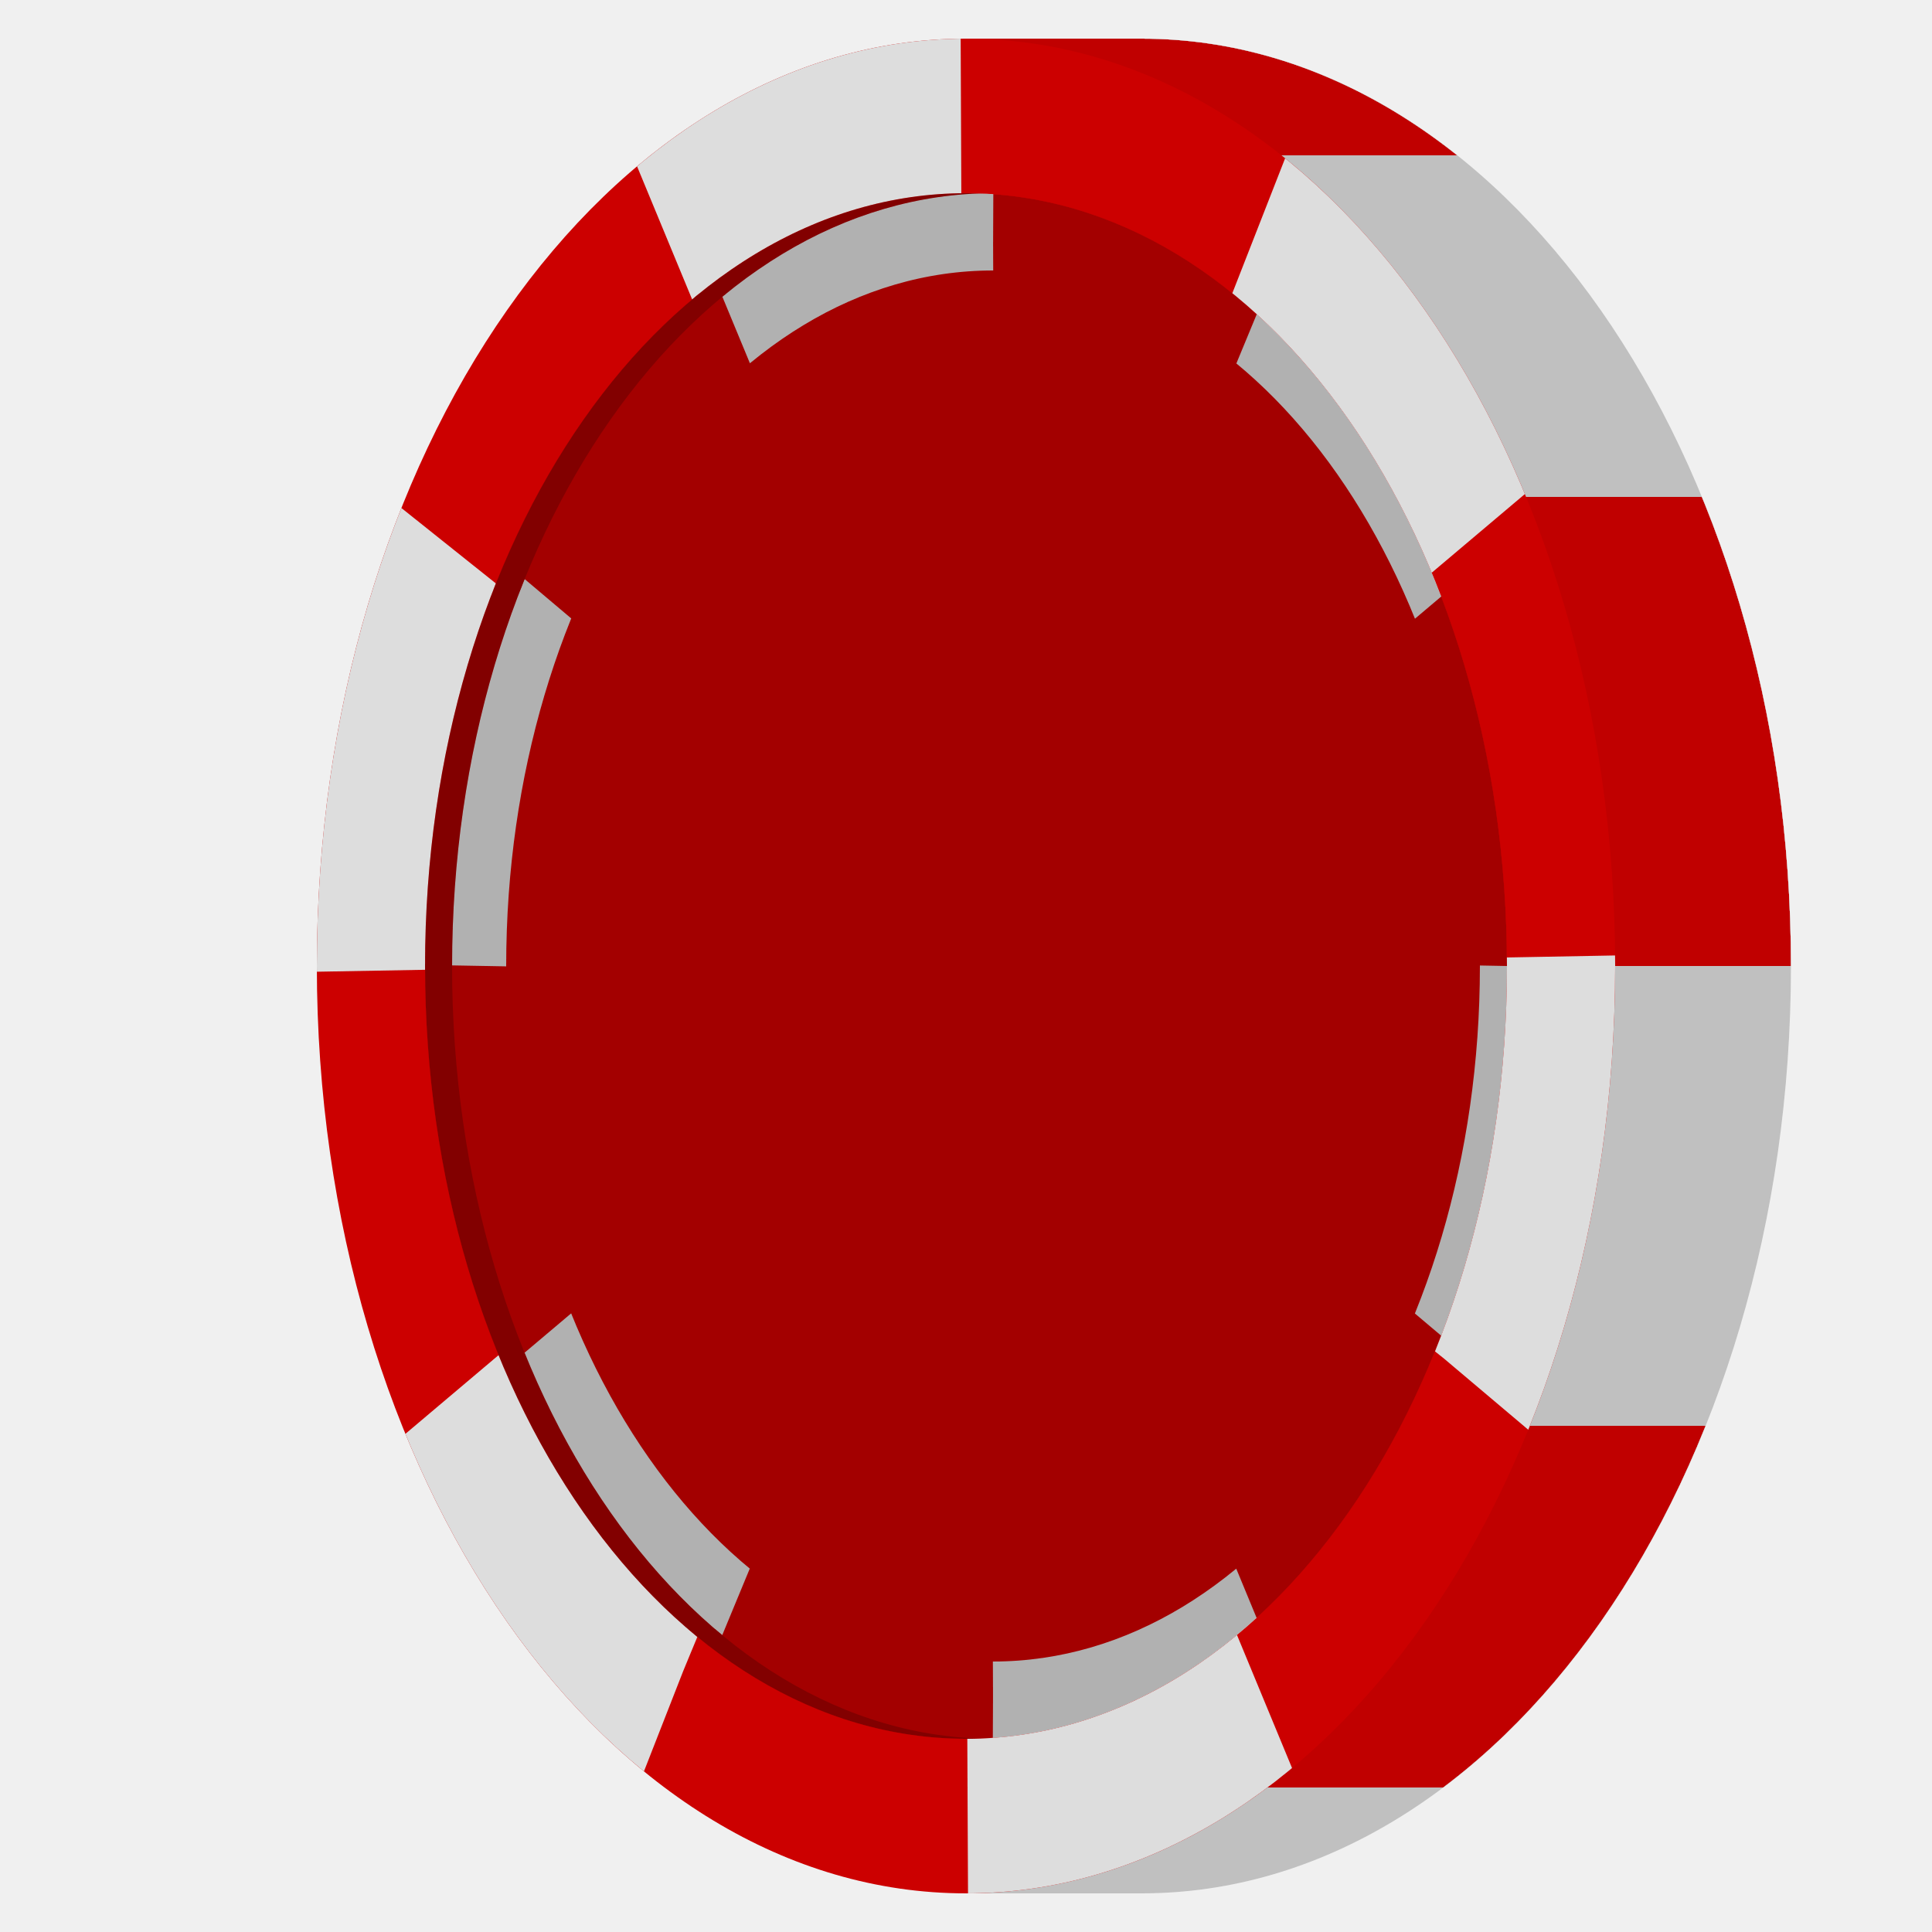
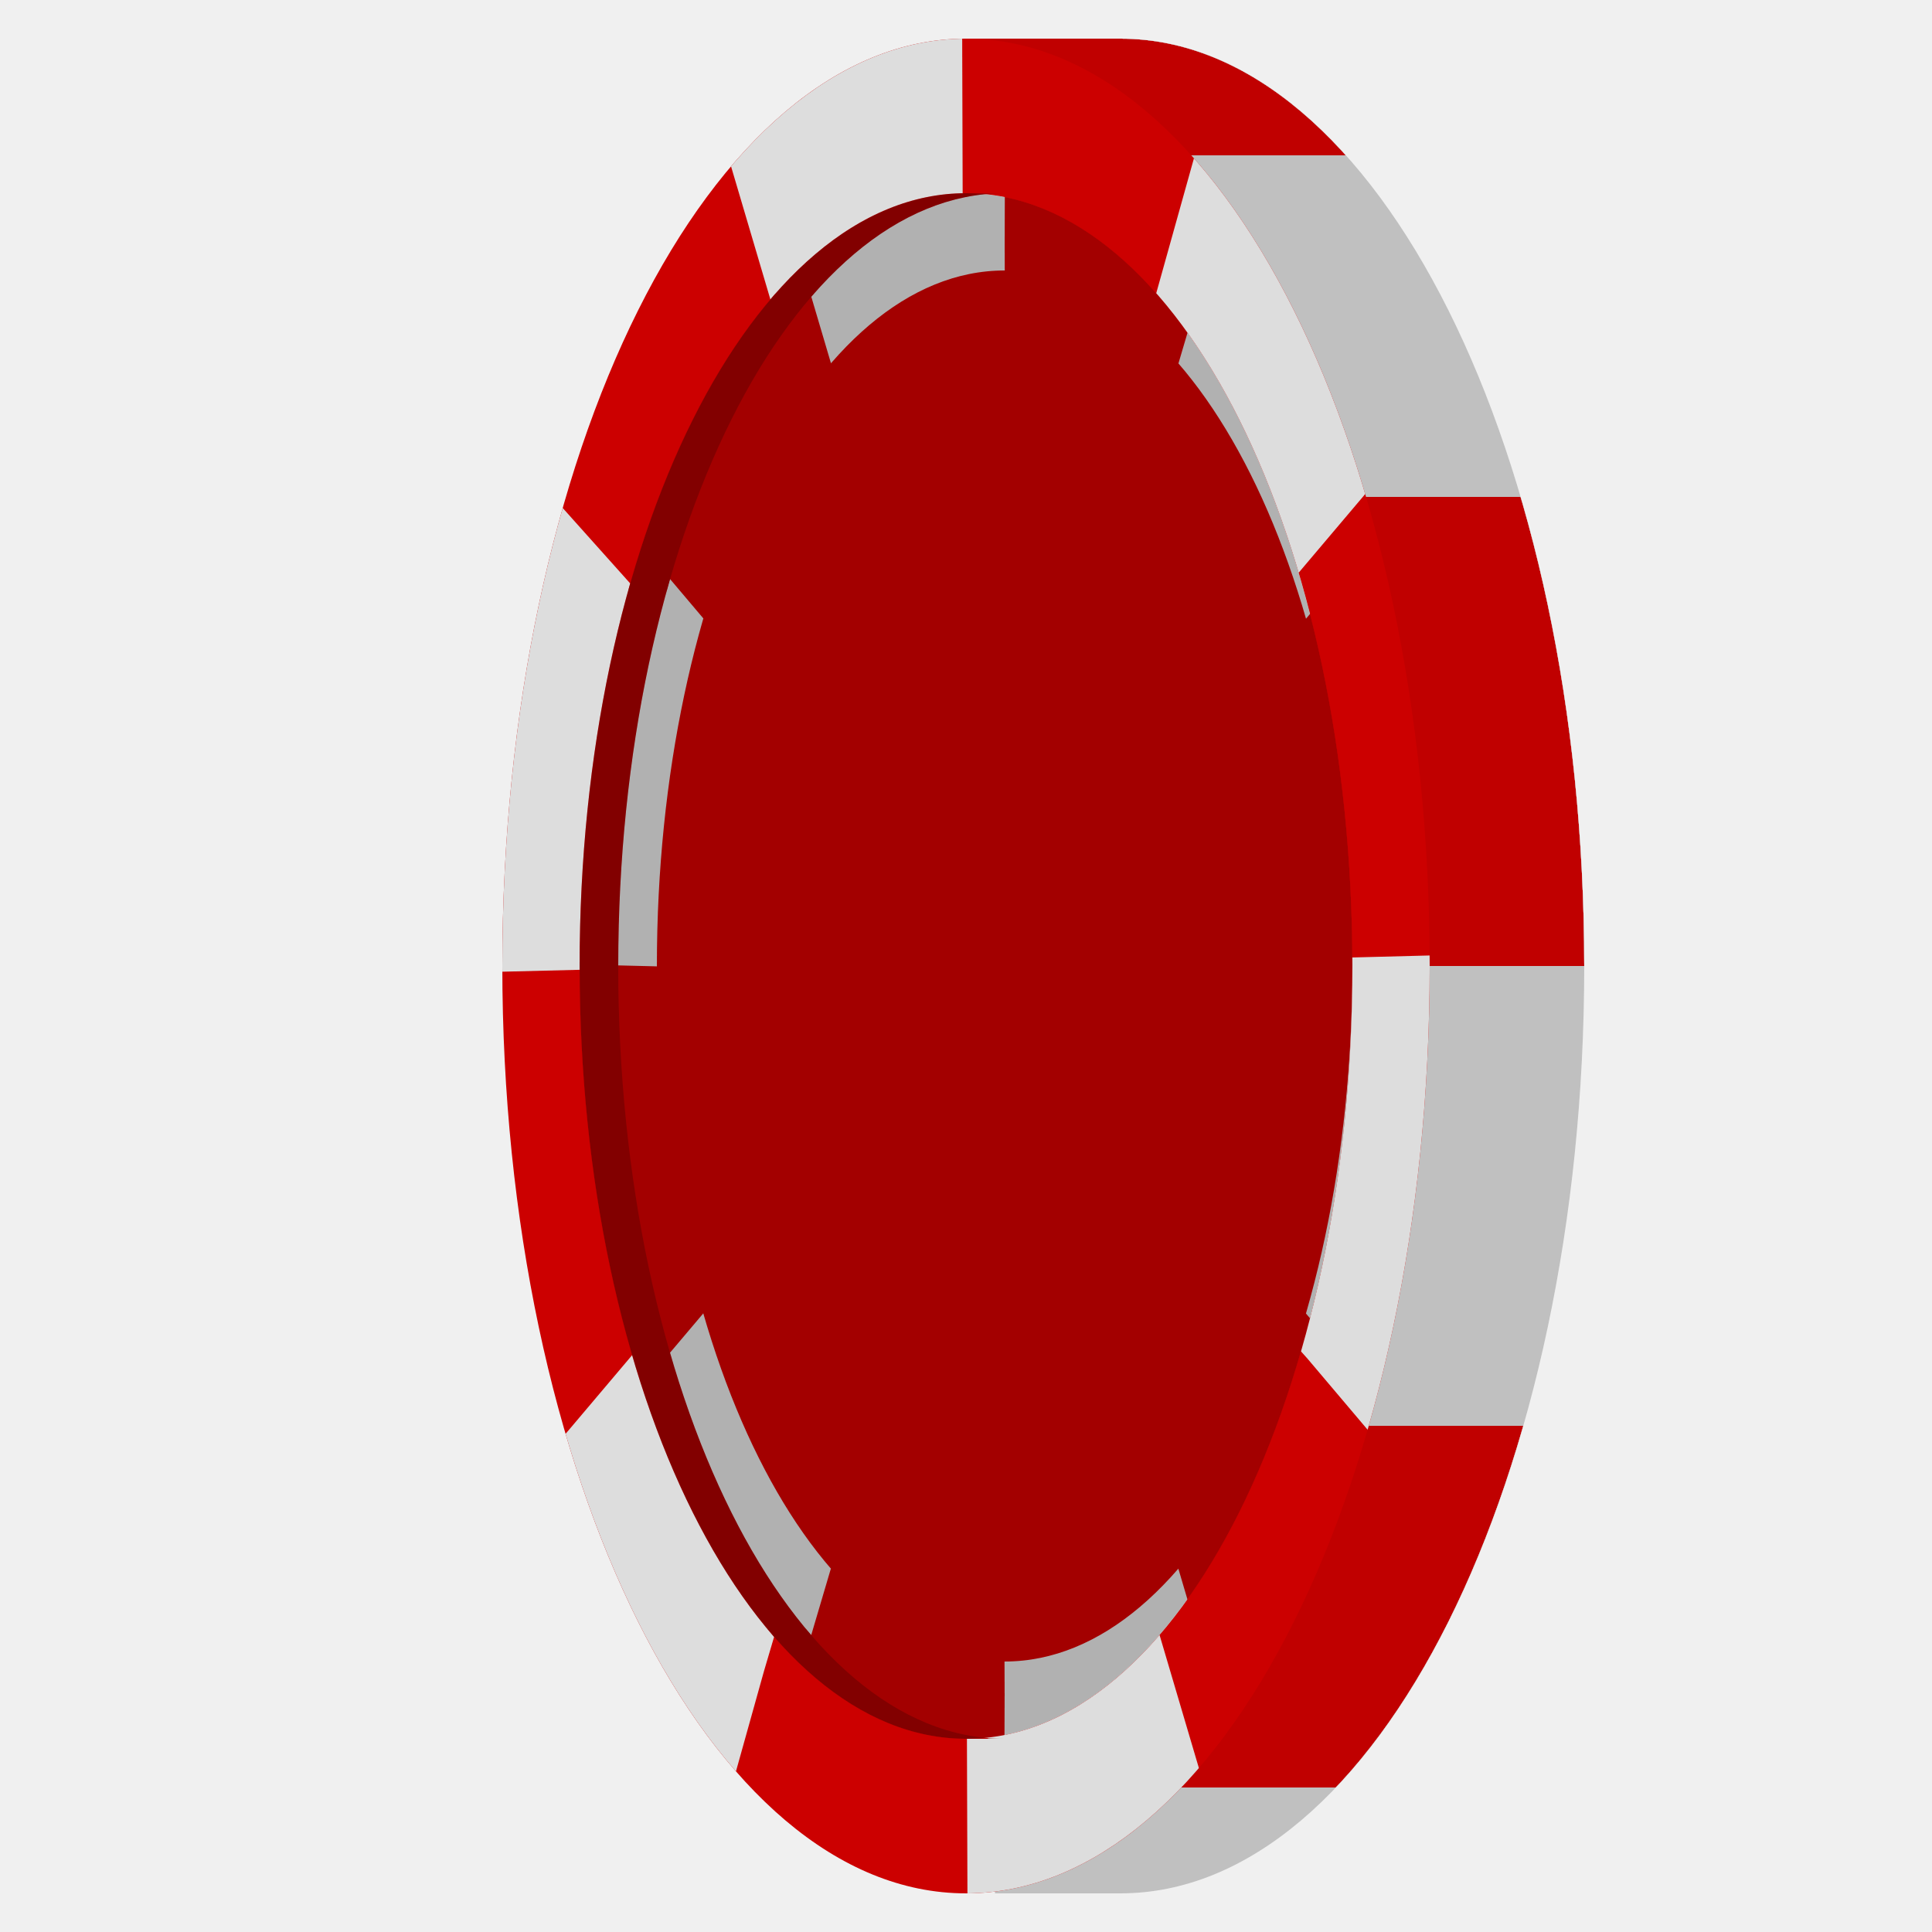
<svg xmlns="http://www.w3.org/2000/svg" xmlns:xlink="http://www.w3.org/1999/xlink" viewBox="-50 -50 100 100">
  <style>
    .chip-10 .token { filter: url(#blu) } .chip-25 .token { filter: url(#grn) } .chip-100 .token { filter: url(#blk) } .chip-500 .token { filter: url(#pnk) }
  </style>
  <filter id="mlt">
    <feBlend in2="BackgroundImage" in="SourceGraphic" mode="multiply" />
  </filter>
  <filter id="pnk">
    <feColorMatrix in="SourceGraphic" type="hueRotate" values="-20" />
  </filter>
  <filter id="blu">
    <feColorMatrix in="SourceGraphic" type="hueRotate" values="240" />
  </filter>
  <filter id="grn">
    <feColorMatrix in="SourceGraphic" type="hueRotate" values="120" />
  </filter>
  <filter id="blk">
    <feColorMatrix values=".05 0 1 0 0 .05 0 1 0 0 .05 0 1 0 0 0 0 0 1 0" />
  </filter>
  <mask id="inner">
    <path d="m-50-50h100v-100h-100" />
    <circle r="40" fill="#fff" />
  </mask>
  <linearGradient id="edge" y2="1" x2="0">
    <stop offset="6.8%" stop-color="#c00" />
    <stop offset="6.8%" stop-color="#ccc" />
    <stop offset="25%" stop-color="#ccc" />
    <stop offset="25%" stop-color="#c00" />
    <stop offset="50%" stop-color="#c00" />
    <stop offset="50%" stop-color="#ccc" />
    <stop offset="74.5%" stop-color="#ccc" />
    <stop offset="74.5%" stop-color="#c00" />
    <stop offset="93.8%" stop-color="#c00" />
    <stop offset="93.8%" stop-color="#ccc" />
  </linearGradient>
  <linearGradient id="edge2" y1="1" y2="0" xlink:href="#edge" />
-   <g class="token" transform="scale(.7 1)">
-     <path fill="url(#edge)" d="M0-48h13a1 1 0 0 1 0 96h-13" filter="url(#mlt)" />
+   <g class="token" transform="scale(.5 1)">
+     <path fill="url(#edge)" d="M0-48h16a1 1 0 0 1 0 96h-13" filter="url(#mlt)" />
    <circle r="48" fill="#c00" />
    <g fill="transparent" stroke="#ddd">
      <circle r="44" stroke-width="8" stroke-dasharray="23" />
-       <circle cx="2" r="38" stroke-width="4" stroke-dasharray="19.9" mask="url(#inner)" />
+       <circle cx="4" r="38" stroke-width="4" stroke-dasharray="19.9" mask="url(#inner)" />
    </g>
-     <path filter="url(#mlt)" fill="url(#edge2)" d="M0-40a1 1 0 1 0 0 80h2a1 1 0 1 1 0-80" />
+     <path filter="url(#mlt)" fill="url(#edge2)" d="M0-40a1 1 0 1 0 0 80h4a1 1 0 1 1 0-80" />
    <circle filter="url(#mlt)" r="40" opacity=".2" />
  </g>
</svg>
